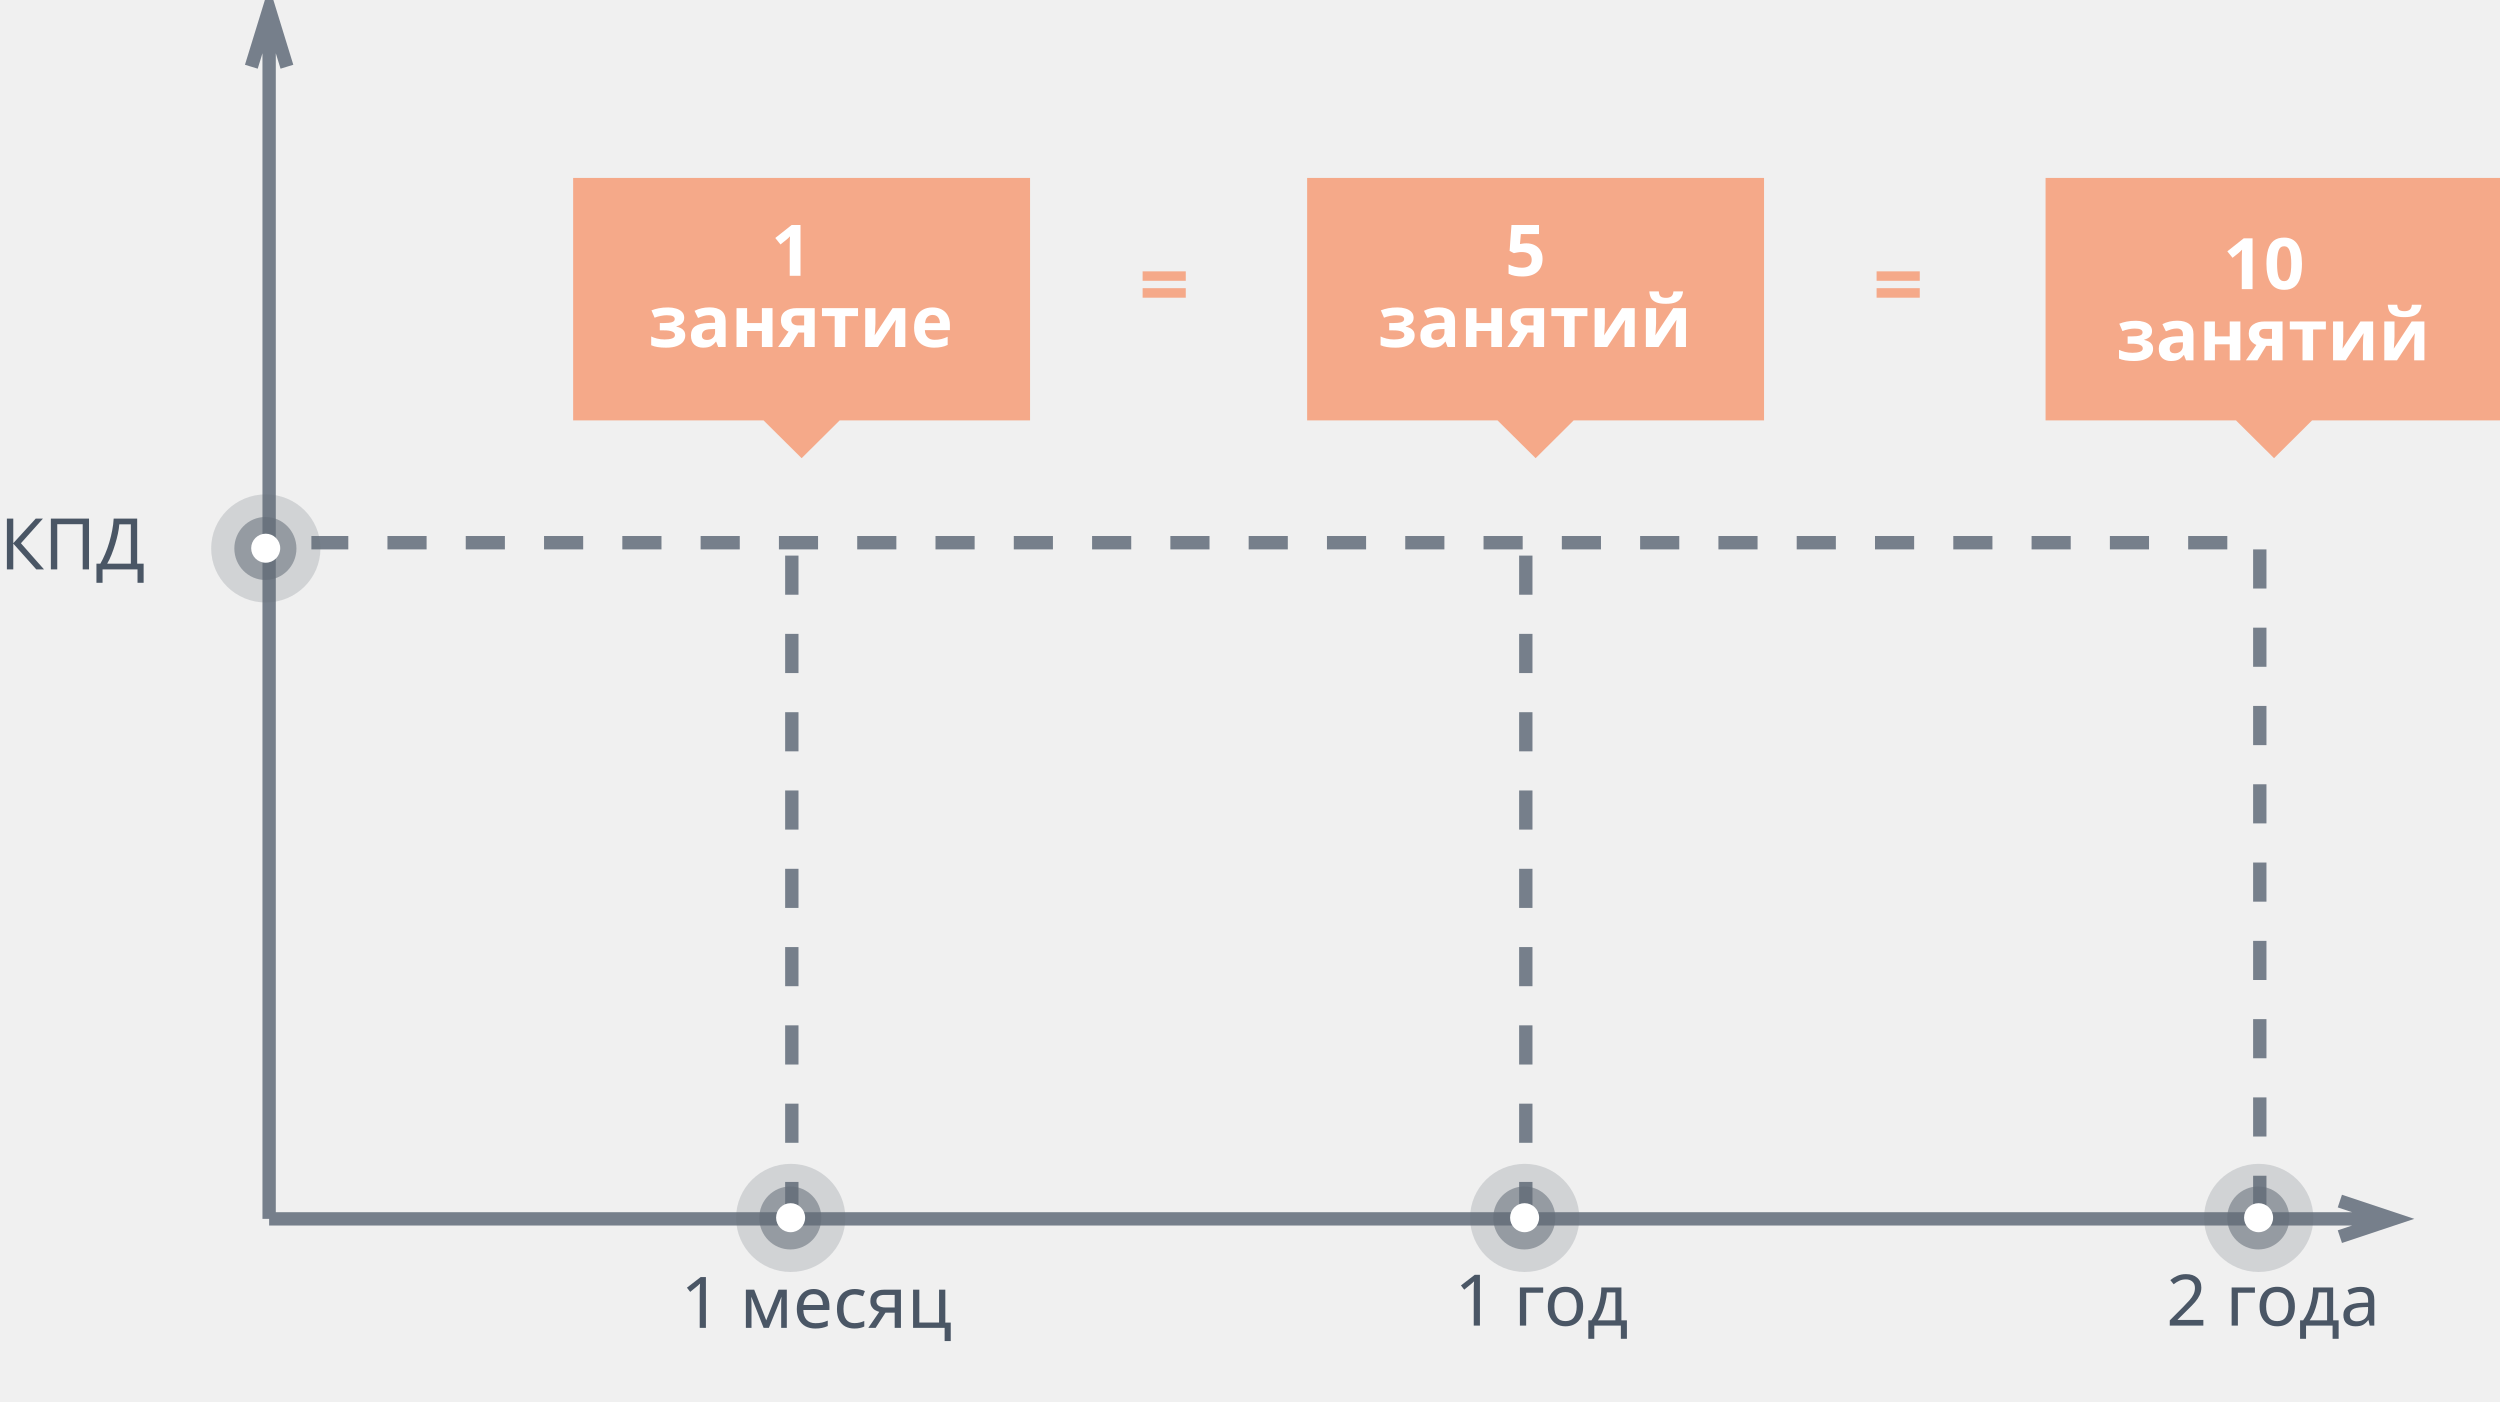
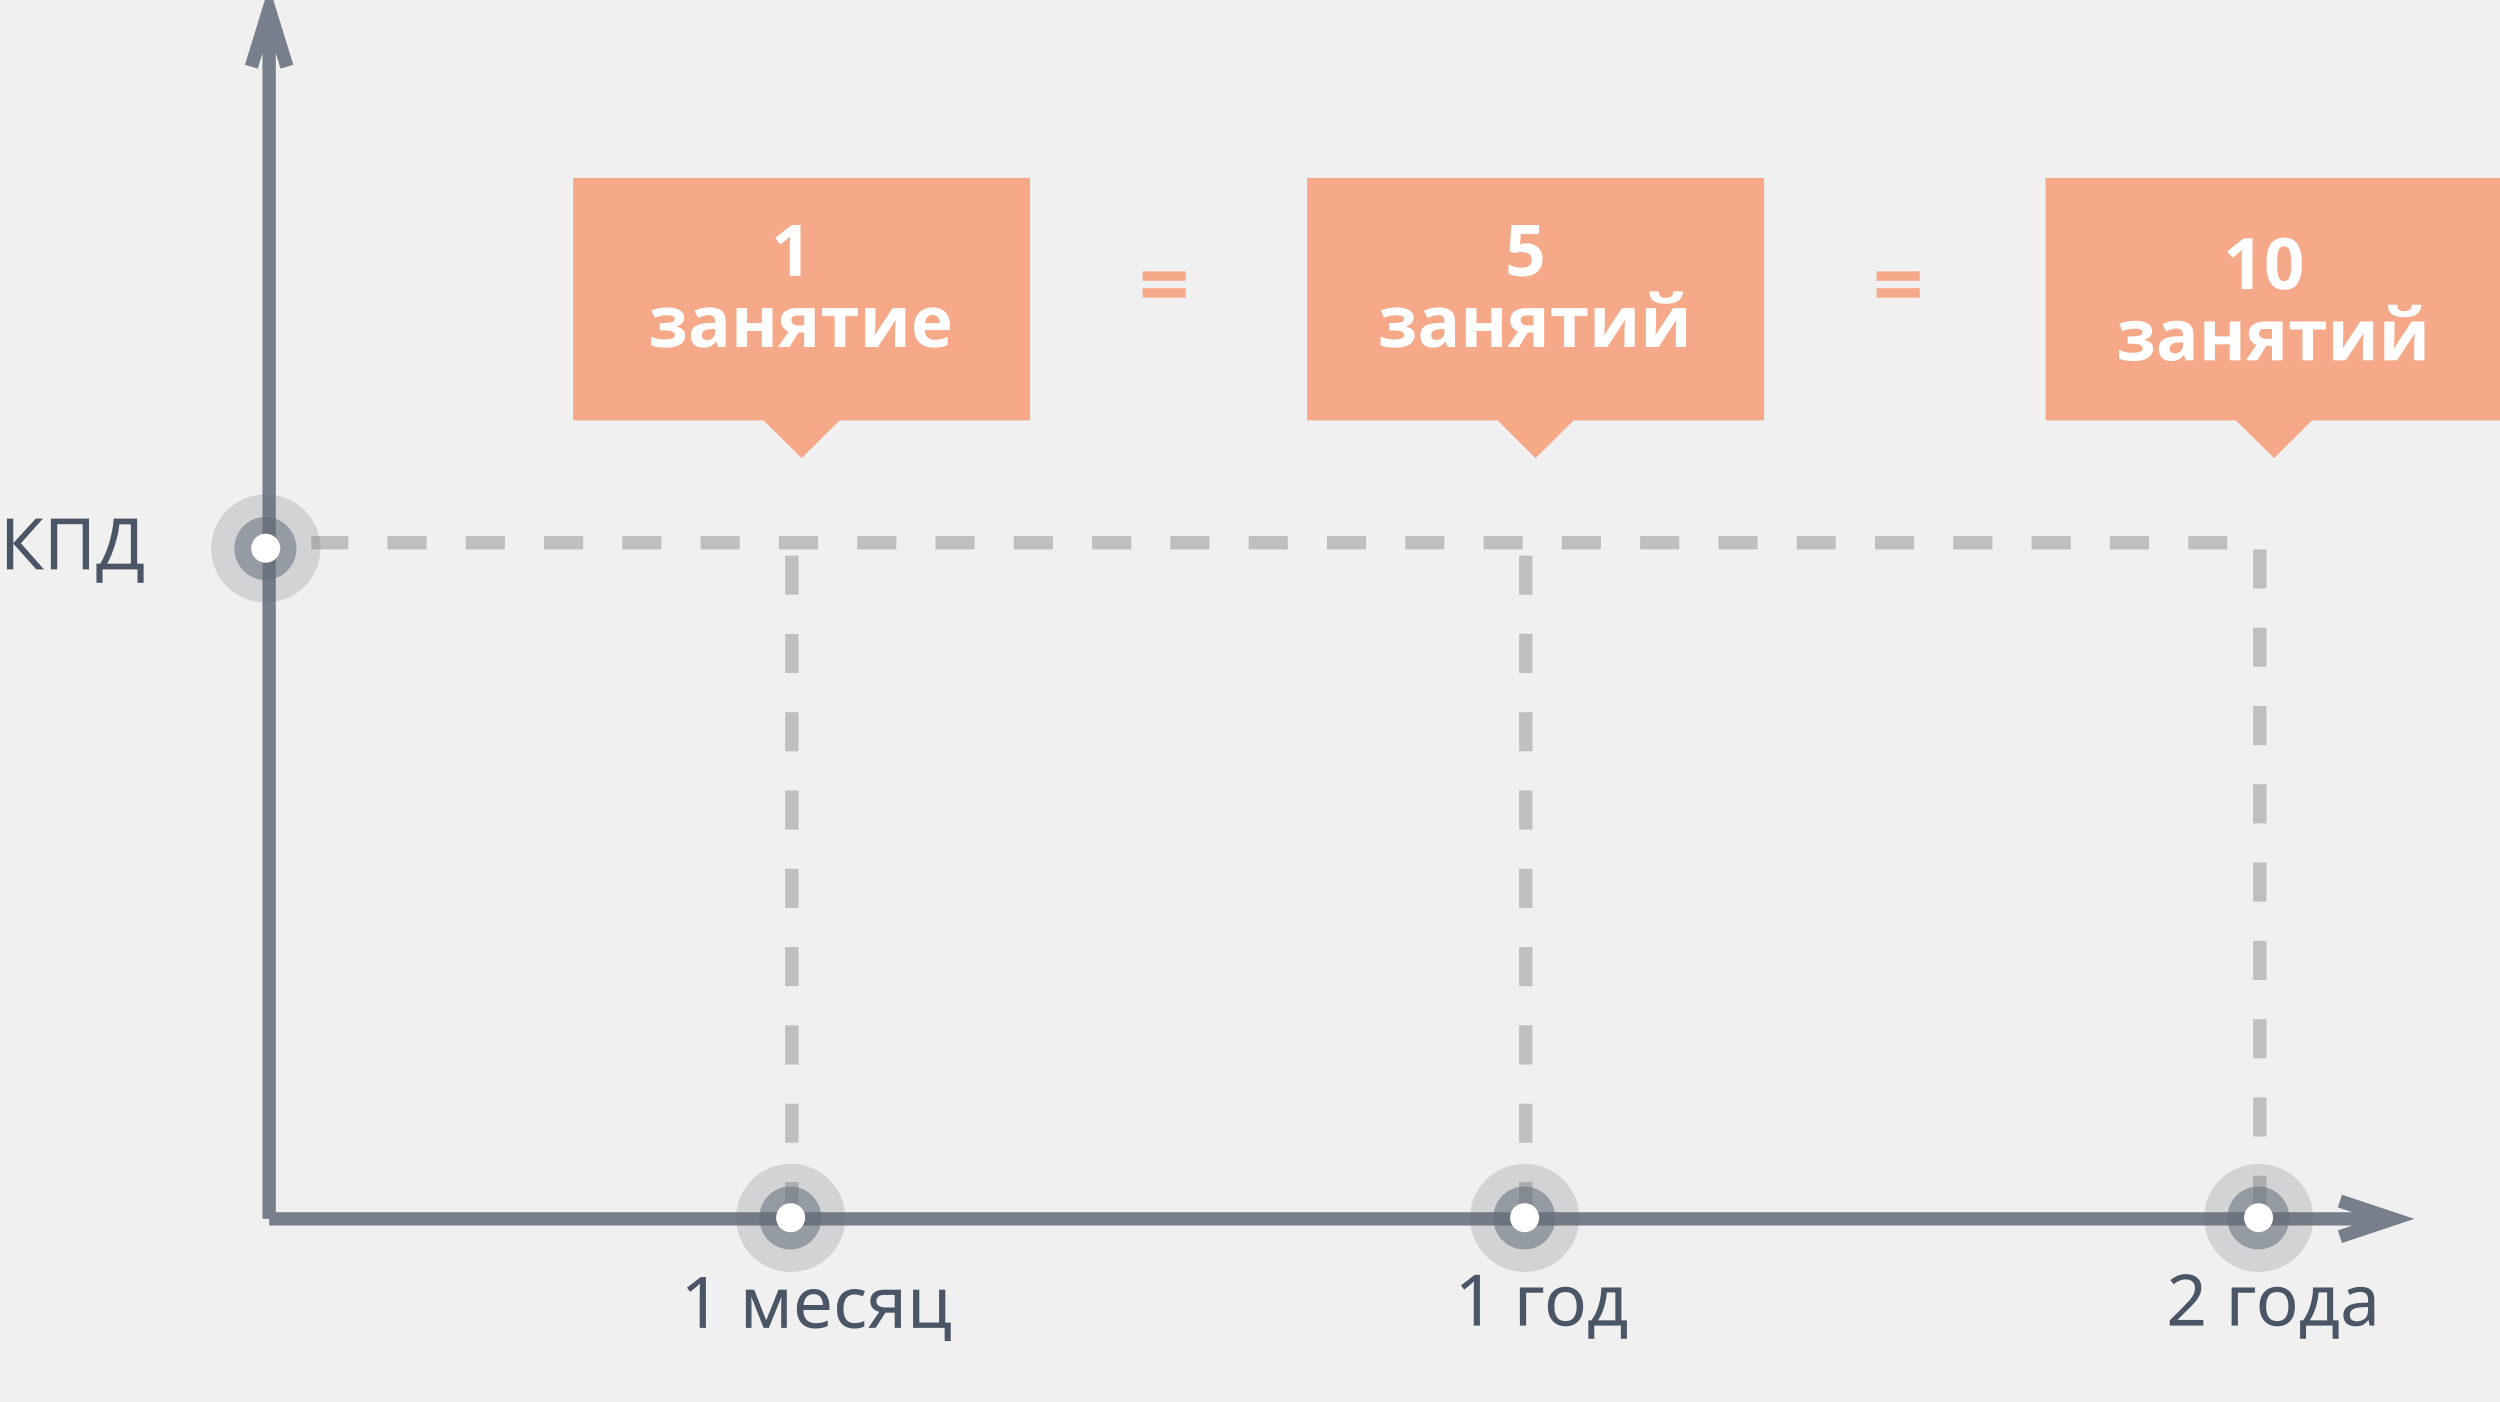
- <svg xmlns="http://www.w3.org/2000/svg" xmlns:xlink="http://www.w3.org/1999/xlink" viewBox="0 0 562 315">
+ <svg xmlns="http://www.w3.org/2000/svg" xmlns:xlink="http://www.w3.org/1999/xlink" viewBox="0 0 562 315" width="95%">
  <defs>
    <symbol id="marker" viewBox="0 0 556 531">
      <path fill="#656e79" fill-opacity=".22" stroke="none" stroke-width="0" stroke-dasharray="none" stroke-linejoin="round" stroke-linecap="butt" stroke-dashoffset="" fill-rule="nonzero" opacity="1" marker-start="" marker-mid="" marker-end="" d="M517.632,257.128 C517.632,246.837 526.057,238.5 536.457,238.5 C546.857,238.5 555.281,246.837 555.281,257.128 C555.281,267.42 546.857,275.756 536.457,275.756 C526.057,275.756 517.632,267.42 517.632,257.128 z" id="svg_6" />
      <path fill="#656e79" fill-opacity=".55" stroke="none" stroke-width="0" stroke-dasharray="none" stroke-linejoin="round" stroke-linecap="butt" stroke-dashoffset="" fill-rule="nonzero" opacity="1" marker-start="" marker-mid="" marker-end="" d="M525.613,257.145 C525.613,251.15 530.401,246.295 536.313,246.295 C542.224,246.295 547.012,251.15 547.012,257.145 C547.012,263.14 542.224,267.996 536.313,267.996 C530.401,267.996 525.613,263.14 525.613,257.145 z" id="svg_7" />
      <path fill="#fff" fill-opacity="1" stroke="none" stroke-width="0" stroke-dasharray="none" stroke-linejoin="round" stroke-linecap="butt" stroke-dashoffset="" fill-rule="nonzero" opacity="1" marker-start="" marker-mid="" marker-end="" d="M531.418,257.052 C531.418,254.289 533.656,252.052 536.418,252.052 C539.181,252.052 541.418,254.289 541.418,257.052 C541.418,259.814 539.181,262.052 536.418,262.052 C533.656,262.052 531.418,259.814 531.418,257.052 z" id="svg_8" />
    </symbol>
    <symbol id="tip" viewBox="0 0 92.33 56.63">
      <polygon points="92.33 0 0 0 0 49 38.48 49 46.17 56.63 53.85 49 92.33 49 92.33 0" />
    </symbol>
  </defs>
  <path stroke="rgb(118, 127, 139)" stroke-width="3" fill="none" d="M60.5,274 L60.5,2 L64.5,15 L60.5,2 L56.5,15" />
  <path stroke="rgb(118, 127, 139)" stroke-width="3" fill="none" d="M60.5,274 L538,274 L526,270 L538,274 L526,278" />
-   <path fill-rule="evenodd" stroke="rgb(118, 127, 139)" stroke-width="3" stroke-dasharray="8.3, 0.5, 0" stroke-linecap="butt" stroke-linejoin="bevel" fill="none" d="M70,122 L508,122 L508,274" />
-   <path fill-rule="evenodd" stroke="rgb(118, 127, 139)" stroke-width="3" stroke-dasharray="8.3, 0.5, 0" stroke-linecap="butt" stroke-linejoin="bevel" fill="none" d="M178,274 L178,120.5" />
-   <path fill-rule="evenodd" stroke="rgb(118, 127, 139)" stroke-width="3" stroke-dasharray="8.3, 0.5, 0" stroke-linecap="butt" stroke-linejoin="bevel" fill="none" d="M343,274 L343,120.5" />
+   <path fill-rule="evenodd" stroke="rgb(191, 191, 191)" stroke-width="3" stroke-dasharray="8.3, 0.5, 0" stroke-linecap="butt" stroke-linejoin="bevel" fill="none" d="M70,122 L508,122 L508,274" />
+   <path fill-rule="evenodd" stroke="rgb(191, 191, 191)" stroke-width="3" stroke-dasharray="8.3, 0.5, 0" stroke-linecap="butt" stroke-linejoin="bevel" fill="none" d="M178,274 L178,120.5" />
+   <path fill-rule="evenodd" stroke="rgb(191, 191, 191)" stroke-width="3" stroke-dasharray="8.3, 0.5, 0" stroke-linecap="butt" stroke-linejoin="bevel" fill="none" d="M343,274 L343,120.5" />
  <use xlink:href="#marker" transform="translate(-418, -44.5) scale(1.1,1.1)" />
  <use xlink:href="#marker" transform="translate(-300, 106) scale(1.1,1.1)" />
  <use xlink:href="#marker" transform="translate(-135, 106) scale(1.1,1.1)" />
  <use xlink:href="#marker" transform="translate(30, 106) scale(1.1,1.1)" />
  <use xlink:href="#tip" transform="translate(124, 40) scale(0.2,0.2)" fill="#f5a989" />
  <use xlink:href="#tip" transform="translate(289, 40) scale(0.2,0.2)" fill="#f5a989" />
  <use xlink:href="#tip" transform="translate(455, 40) scale(0.2,0.2)" fill="#f5a989" />
  <text font-family="Ubuntu" fill="rgb(74, 86, 101)" transform="matrix( 1, 0, 0, 1, 153, 298.5)" font-size="16px">
		1 месяц
	</text>
  <text font-family="Ubuntu" fill="rgb(74, 86, 101)" transform="matrix( 1, 0, 0, 1, 327, 298)" font-size="16px">
		1 год
	</text>
  <text font-family="Ubuntu" fill="rgb(74, 86, 101)" transform="matrix( 1, 0, 0, 1, 487, 298)" font-size="16px">
		2 года
	</text>
  <text font-family="Ubuntu" fill="rgb(74, 86, 101)" transform="matrix( 1, 0, 0, 1, 0, 128)" font-size="16px">
		КПД
	</text>
  <text text-anchor="middle" font-family="Ubuntu" fill="rgb(255, 255, 255)" transform="matrix( 1, 0, 0, 1, 180, 62)" font-weight="bold" font-size="16px">
    <tspan>1</tspan>
    <tspan x="0" dy="1em">занятие</tspan>
  </text>
  <text font-family="Ubuntu" fill="rgb(245, 169, 137)" transform="matrix( 1, 0, 0, 1, 256, 71)" font-weight="bold" font-size="20px">
		=
	</text>
  <text text-anchor="middle" font-family="Ubuntu" fill="rgb(255, 255, 255)" transform="matrix( 1, 0, 0, 1, 345, 62)" font-weight="bold" font-size="16px">
    <tspan>5</tspan>
    <tspan x="0" dy="1em">занятий</tspan>
  </text>
  <text font-family="Ubuntu" fill="rgb(245, 169, 137)" transform="matrix( 1, 0, 0, 1, 421, 71)" font-weight="bold" font-size="20px">
		=
	</text>
  <text text-anchor="middle" font-family="Ubuntu" fill="rgb(255, 255, 255)" transform="matrix( 1, 0, 0, 1, 511, 65)" font-weight="bold" font-size="16px">
    <tspan>10</tspan>
    <tspan x="0" dy="1em">занятий</tspan>
  </text>
</svg>
